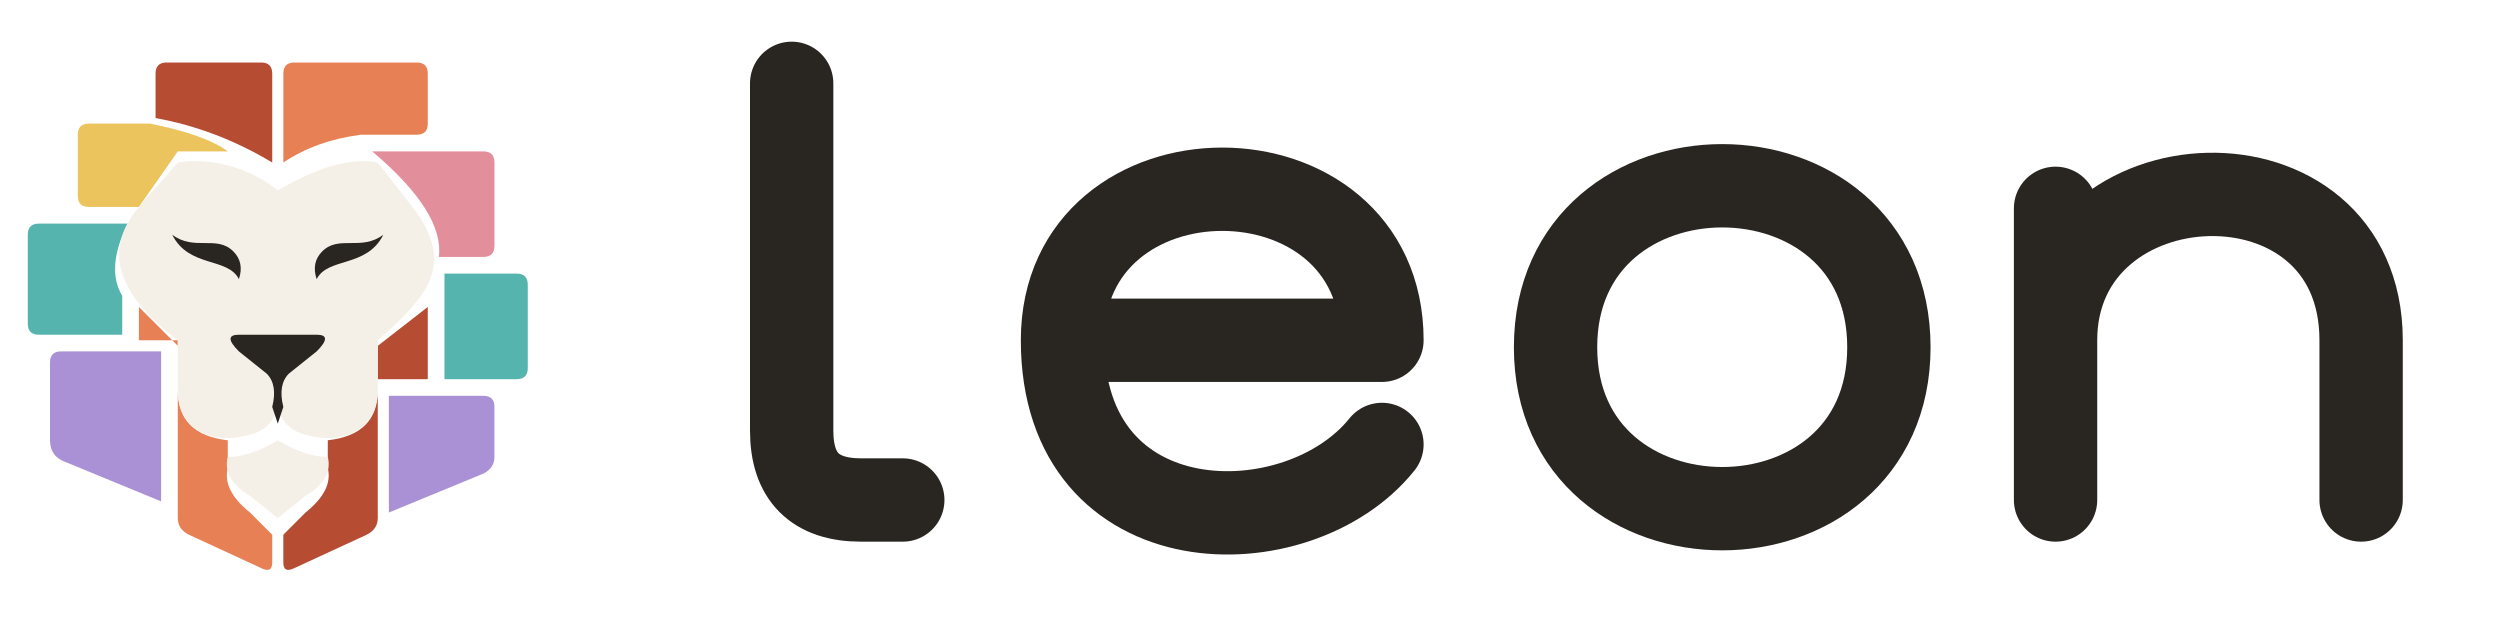
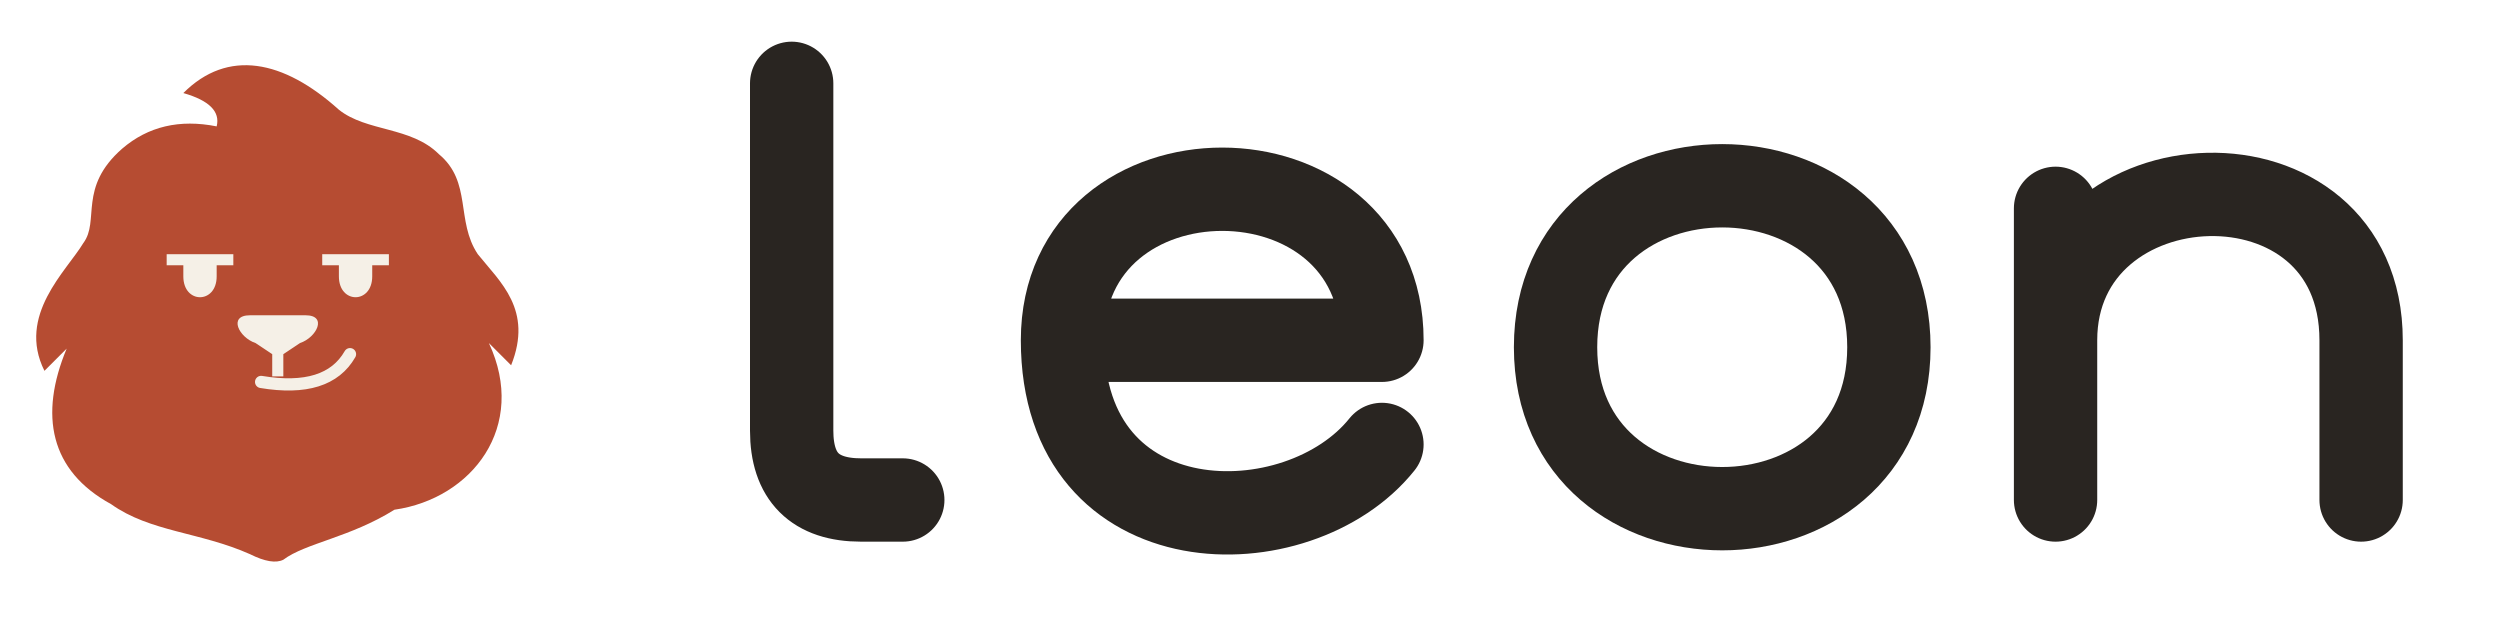
<svg xmlns="http://www.w3.org/2000/svg" viewBox="0 0 360 90" role="img" aria-label="leon">
-   <g transform="translate(0 5)" fill="#B64C32" color="#B64C32">
-     <g transform="scale(.8)">
-       <path fill="#B64C32" d="M30 5H47Q49 5 49 7V23Q39 17 28 15V7Q28 5 30 5Z" />
-       <path fill="#E78155" d="M53 5H75Q77 5 77 7V16Q77 18 75 18H65Q57 19 51 23V7Q51 5 53 5Z" />
-       <path fill="#EBC45E" d="M16 16H27Q37 18 41 21H32L25 31H16Q14 31 14 29V18Q14 16 16 16Z" />
-       <path fill="#E28E9B" d="M67 21H87Q89 21 89 23V38Q89 40 87 40H79Q80 32 67 21Z" />
-       <path fill="#55B5AE" d="M7 34H23Q19 42 22 47V54H7Q5 54 5 52V36Q5 34 7 34Z" />
-       <path fill="#55B5AE" d="M80 43H93Q95 43 95 45V60Q95 62 93 62H80Z" />
-       <path fill="#AA91D6" d="M11 57H29V84L12 77Q9 76 9 73V59Q9 57 11 57Z" />
-       <path fill="#AA91D6" d="M70 65H87Q89 65 89 67V76Q89 78 87 79L70 86Z" />
-       <path fill="#E78155" d="M25 49L32 56V64Q32 72 41 73V78Q40 82 45 86L49 90V95Q49 97 47 96L34 90Q32 89 32 87V55H25Z" />
-       <path fill="#B64C32" d="M77 49V62H68V87Q68 89 66 90L53 96Q51 97 51 95V90L55 86Q60 82 59 78V73Q68 72 68 64V56Z" />
-       <path fill="#F5F0E7" d="M32 23C38 22 45 24 50 28C57 24 63 22 68 23L75 32Q80 39 77 45Q75 49 68 55V64C68 71 62 74 55 72Q51 71 50 67Q49 71 45 72C38 74 32 71 32 64V55Q24 49 22 43Q20 37 25 31Z M41 76Q45 76 50 73Q55 76 59 76Q60 80 55 83L50 87L45 83Q40 80 41 76Z" />
-       <path fill="#292521" d="M31 36C35 39 39 36 42 39Q44 41 43 44C41 40 34 42 31 36ZM69 36C65 39 61 36 58 39Q56 41 57 44C59 40 66 42 69 36Z M43 54H57Q60 54 57 57L52 61Q50 63 51 67L50 70L49 67Q50 63 48 61L43 57Q40 54 43 54Z" />
+   <g transform="translate(0 3) scale(.8)">
+     <path fill="#B64C32" d="M33 13C41 5 51 7 61 16C66 20 74 19 79 24C85 29 82 36 86 42C90 47 96 52 92 62L88 58C95 73 85 86 71 88C63 93 55 94 51 97Q49 98 45 96C36 92 27 92 20 87C9 81 7 71 12 59L8 63C3 53 12 45 15 40C18 36 14 30 22 23Q29 17 39 19Q40 15 33 13Z" />
+     <g fill="#F5F0E7">
+       <path d="M30 42H42V44H39V46C39 51 33 51 33 46V44H30ZM58 42H70V44H67V46C67 51 61 51 61 46V44H58Z" />
+       <path d="M45 53H55C59 53 57 57 54 58L51 60V64H49V60L46 58C43 57 41 53 45 53Z" />
+       <path d="M47 65Q59 67 63 60" fill="none" stroke="#F5F0E7" stroke-width="2.2" stroke-linecap="round" />
    </g>
  </g>
  <g transform="translate(100 0)" stroke="#292521">
    <g fill="none" stroke-width="12" stroke-linecap="round" stroke-linejoin="round">
      <path d="M14 12V62Q14 72 24 72H30" />
      <path d="M99 64C87 79 53 79 53 49C53 20 99 20 99 49H55" />
      <path d="M124 50C124 19 172 19 172 50C172 81 124 81 124 50Z" />
      <path d="M196 72V30M196 49C196 22 240 20 240 49V72" />
    </g>
  </g>
</svg>
